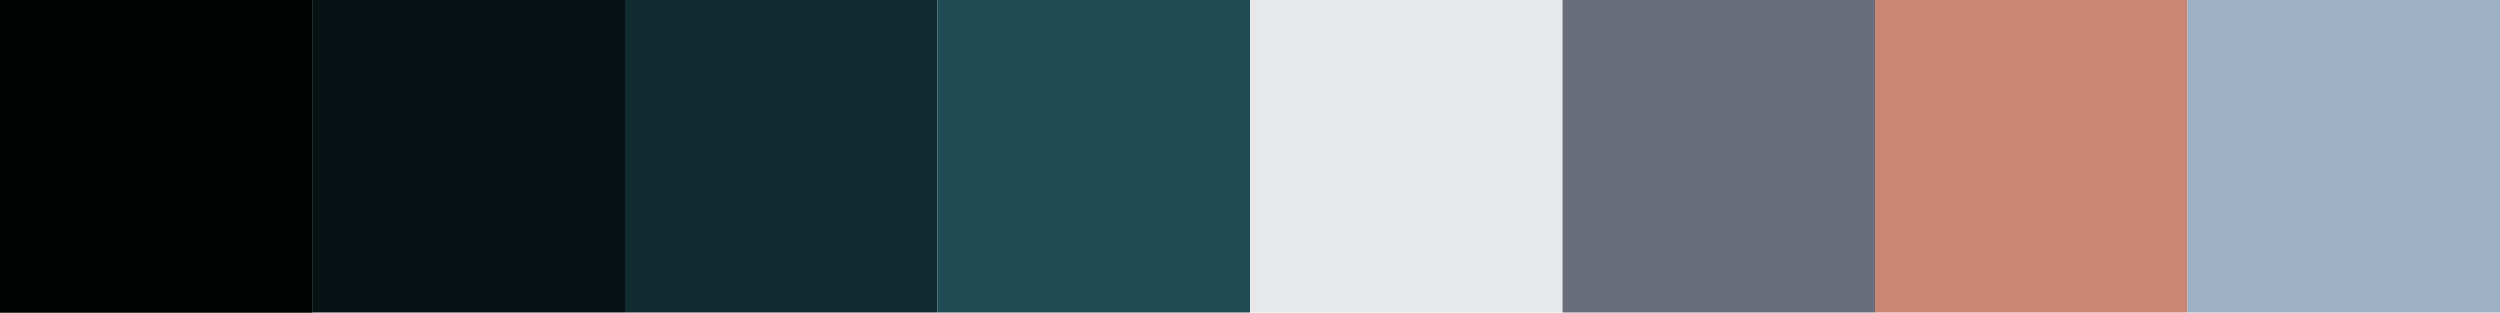
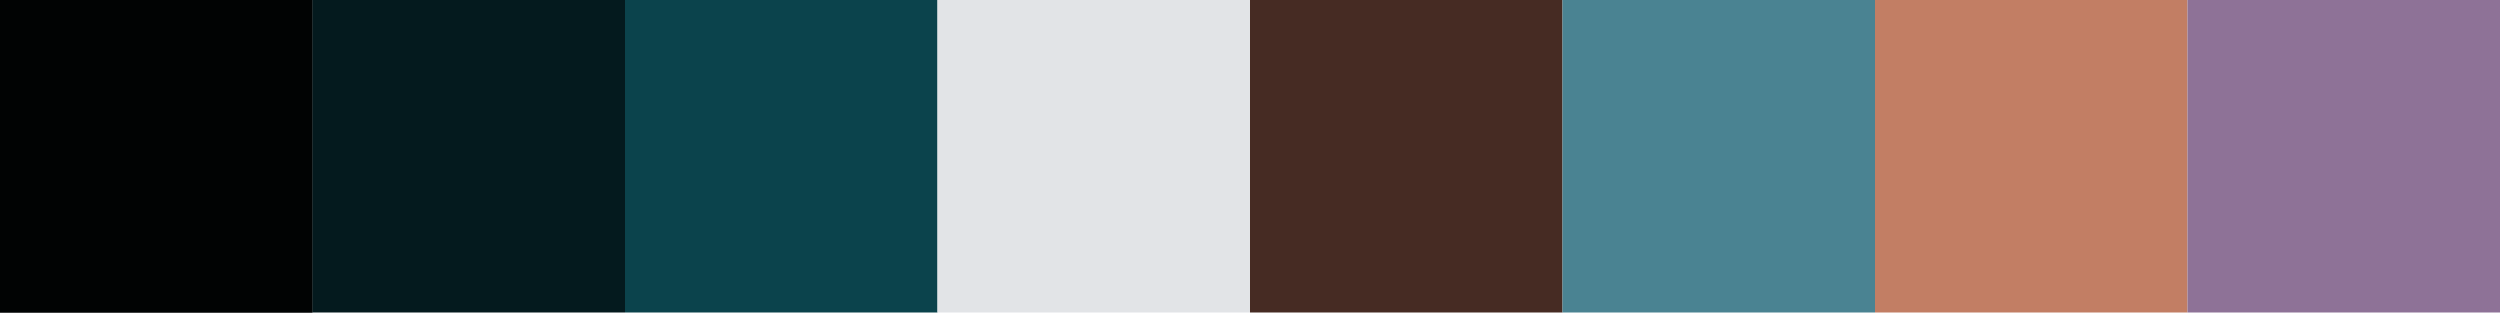
<svg xmlns="http://www.w3.org/2000/svg" height="40" viewBox="0 0 320 40">
  <rect id="swatch" width="40" height="40" />
-   <use href="#swatch" x="0" fill="rgb(1,2,2)" />
-   <use href="#swatch" x="40" fill="rgb(5,17,18)" />
-   <use href="#swatch" x="80" fill="rgb(16,44,48)" />
-   <use href="#swatch" x="120" fill="rgb(31,76,85)" />
-   <use href="#swatch" x="160" fill="rgb(231,232,233)" />
-   <use href="#swatch" x="200" fill="rgb(105,109,122)" />
-   <use href="#swatch" x="240" fill="rgb(202,134,116)" />
-   <use href="#swatch" x="280" fill="rgb(158,176,196)" />
+   <use href="#swatch" x="0" fill="rgb(1,3,3)" />
+   <use href="#swatch" x="40" fill="rgb(4,26,30)" />
+   <use href="#swatch" x="80" fill="rgb(11,67,76)" />
+   <use href="#swatch" x="120" fill="rgb(226,228,231)" />
+   <use href="#swatch" x="160" fill="rgb(70,43,35)" />
+   <use href="#swatch" x="200" fill="rgb(74,131,146)" />
+   <use href="#swatch" x="240" fill="rgb(194,126,100)" />
+   <use href="#swatch" x="280" fill="rgb(142,114,151)" />
</svg>
